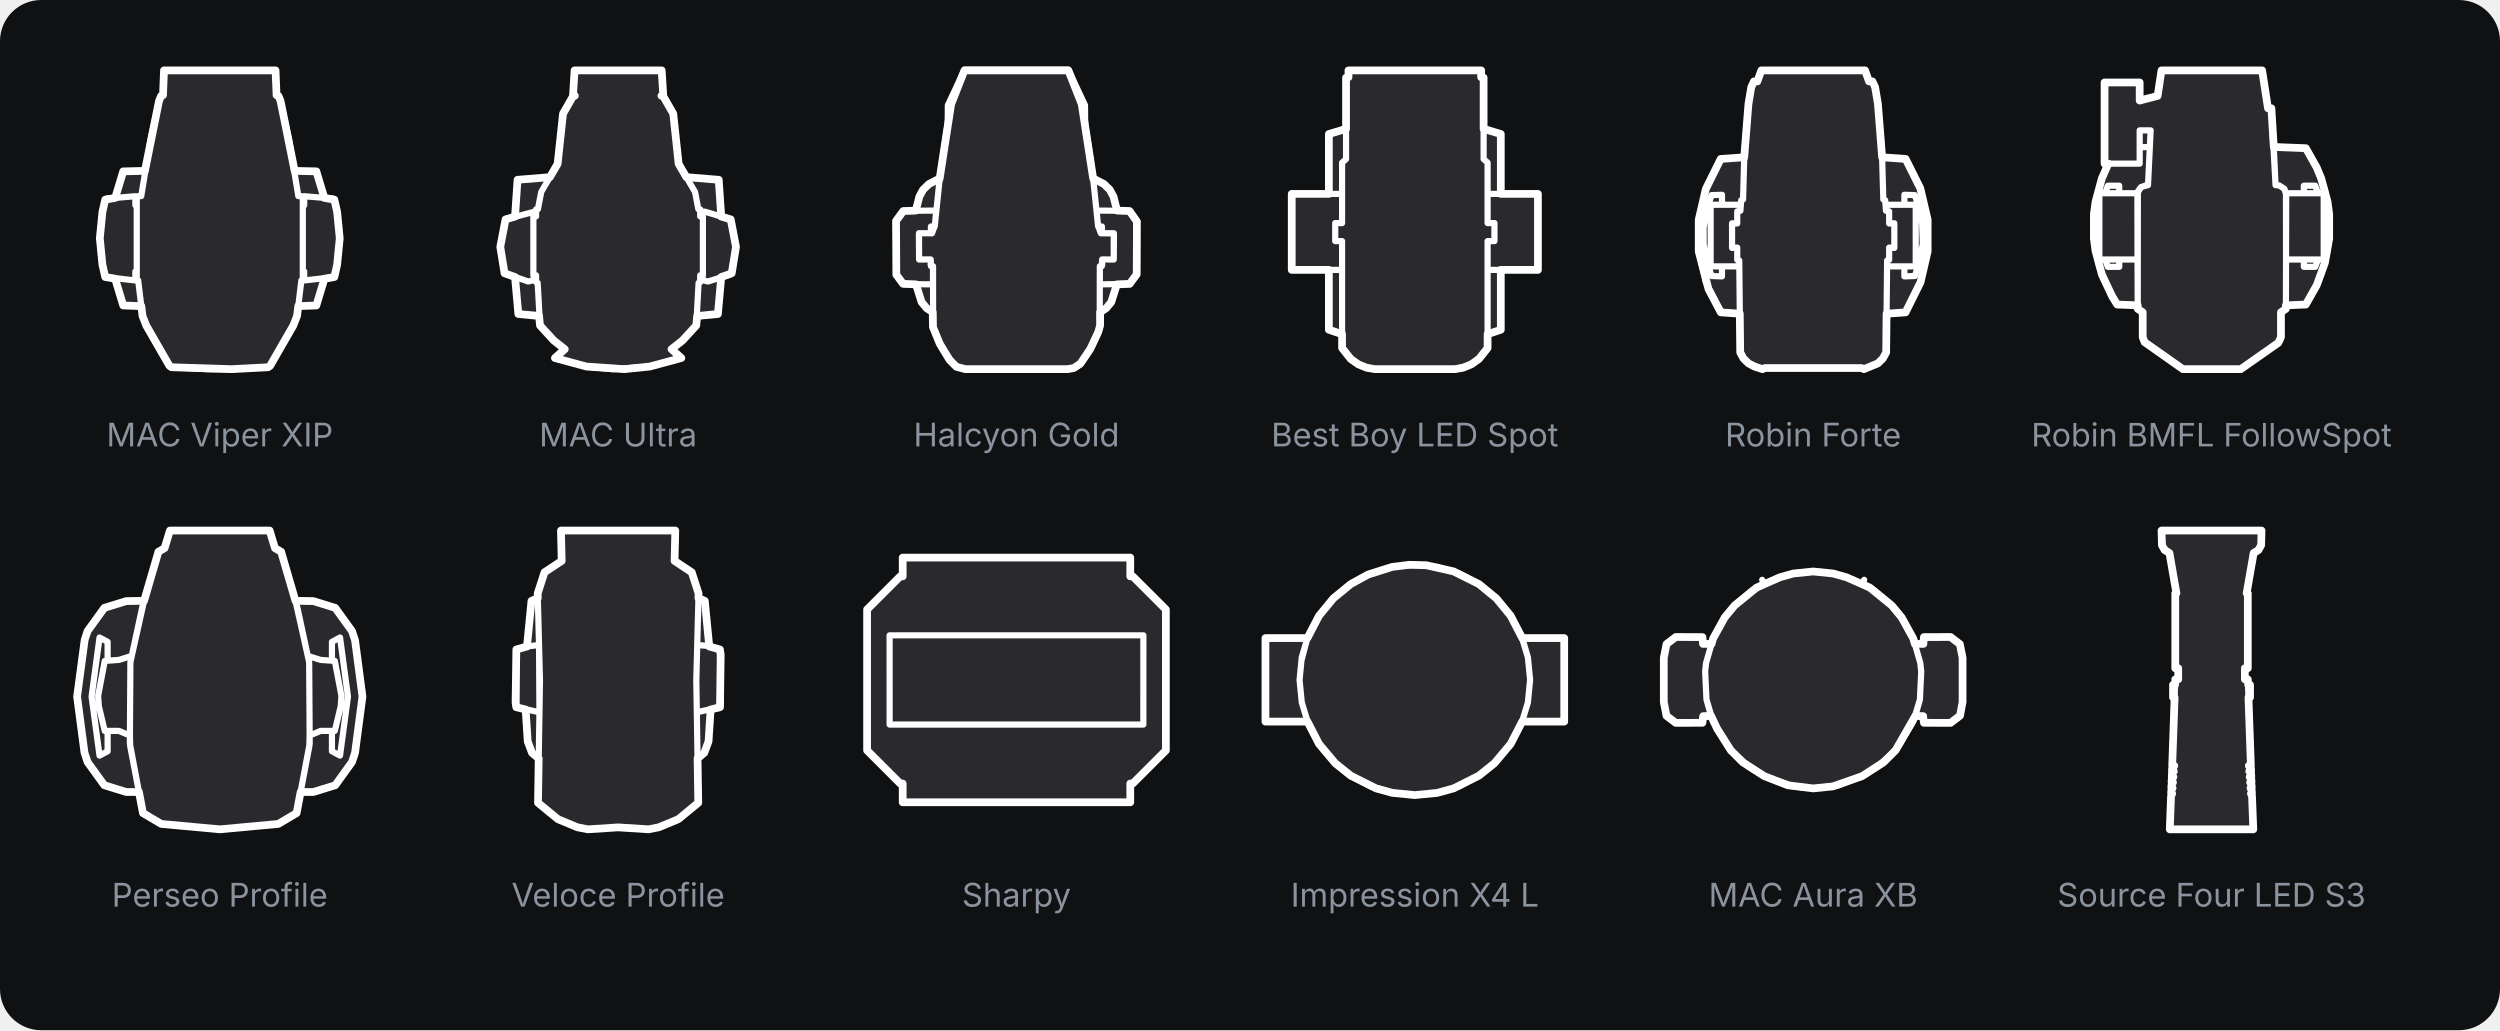
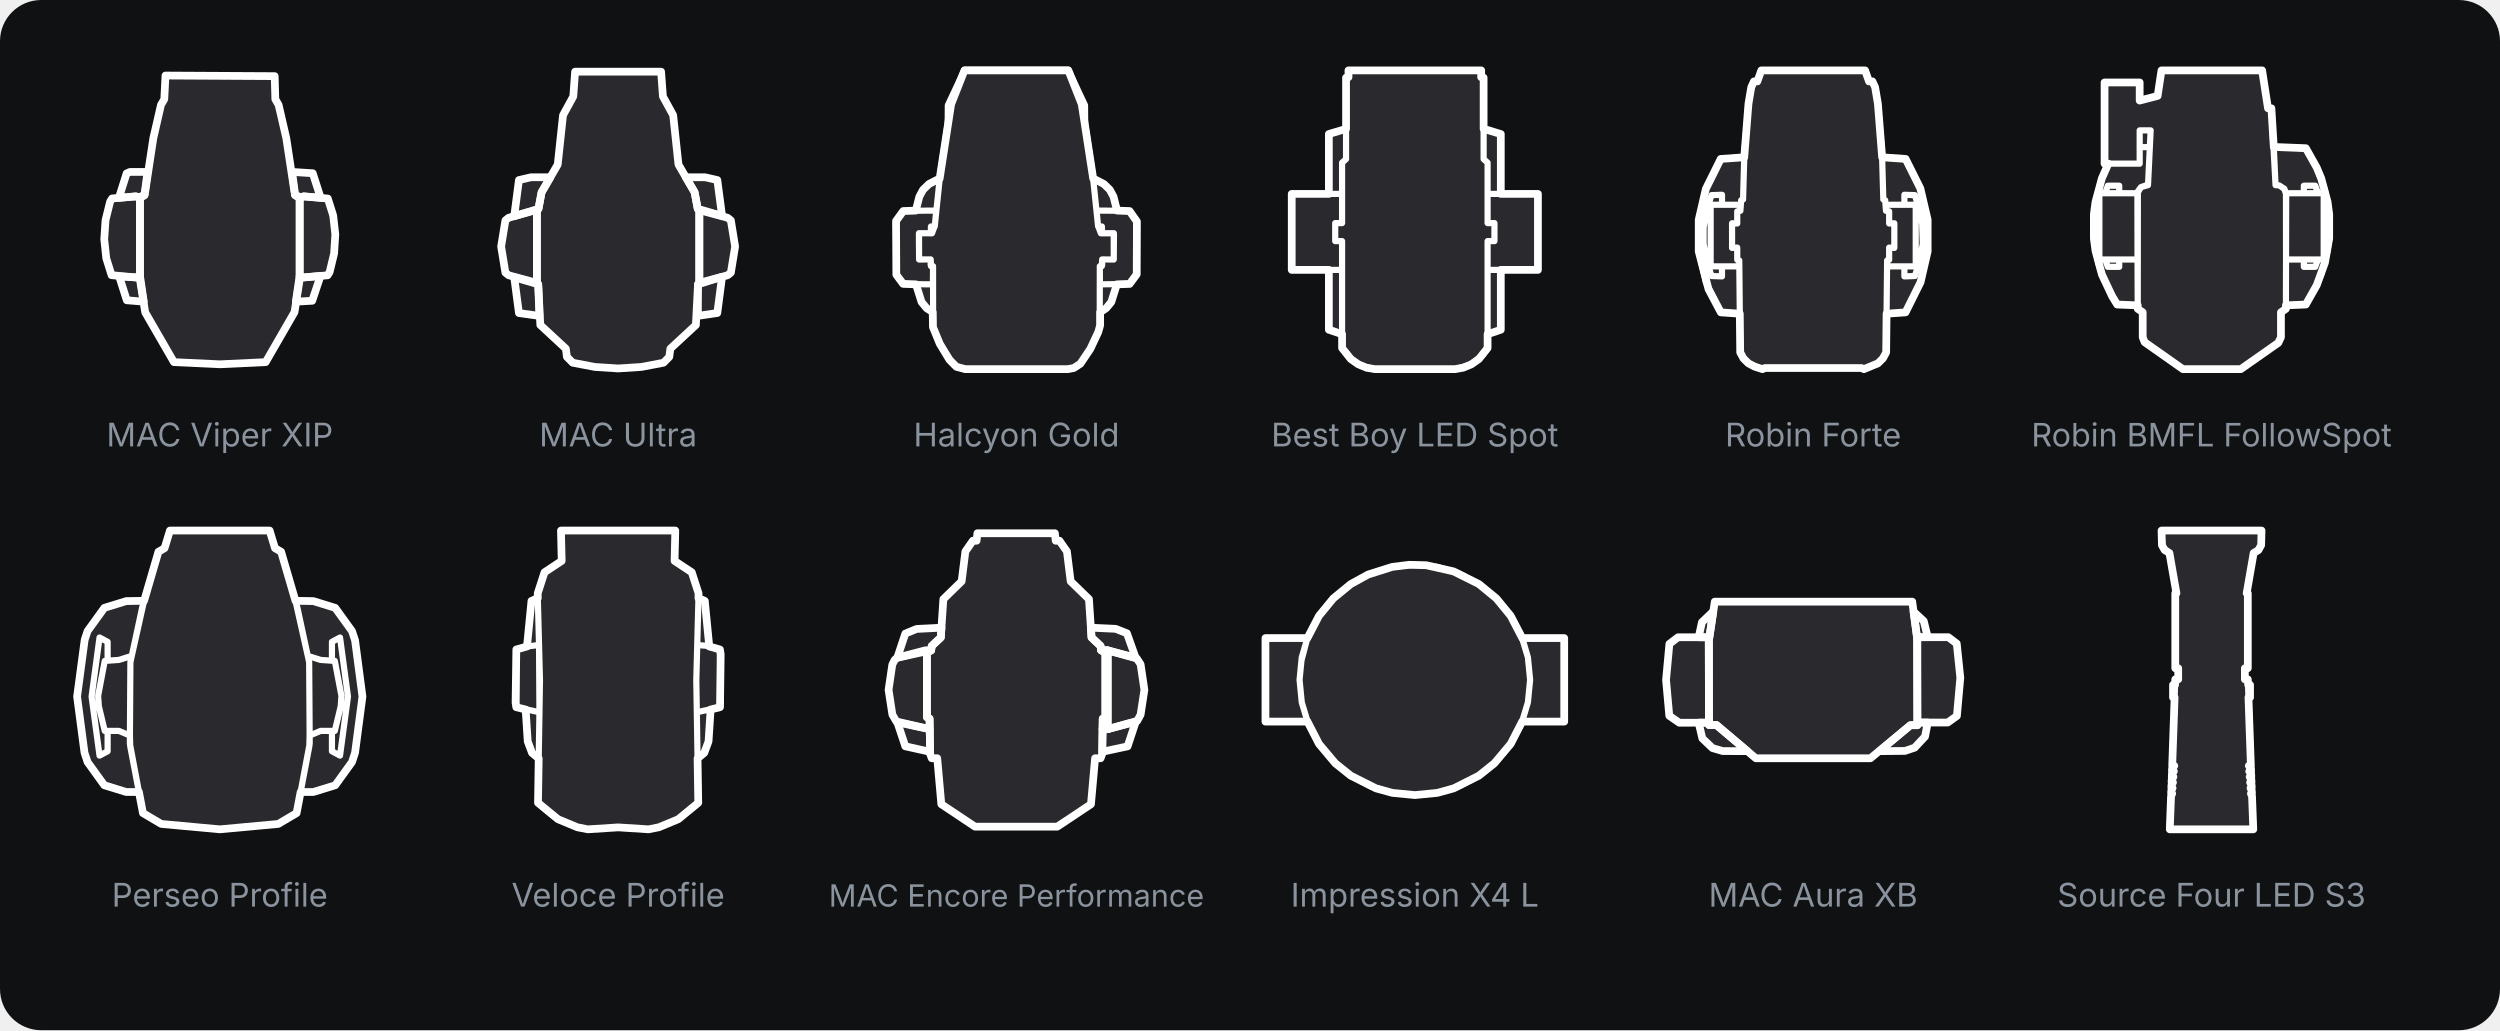
<svg xmlns="http://www.w3.org/2000/svg" width="728" height="300" viewBox="0 0 728 300">
  <rect width="728" height="300" rx="12" fill="#0f1113" />
  <g transform="translate(16 16) scale(1.5)">
    <g id="etc_symbol_base0">
-       <g stroke="none">
-         <path d="M13.254 22.602 L17.465 22.506 L20.199 8.952 L20.592 7.981 L20.979 7.808 L21.172 3.000 L42.828 3.000 L43.021 7.808 L43.408 7.981 L43.801 8.952 L46.535 22.506 L50.746 22.602 L52.305 27.755 L54.239 28.092 L54.781 30.456 L55.288 35.602 L54.781 40.747 L54.239 43.112 L52.315 43.447 L50.745 48.637 L47.235 48.764 L47.004 50.670 L46.258 52.565 L41.768 60.357 L41.377 60.626 L34.348 61.000 L22.623 60.626 L22.232 60.357 L17.742 52.565 L16.996 50.670 L16.765 48.764 L13.254 48.636 L11.685 43.447 L9.761 43.112 L9.219 40.747 L8.712 35.602 L9.219 30.456 L9.761 28.092 L11.695 27.755 Z" fill="#2A2A2E" fill-rule="evenodd" />
+       <g transform="translate(3.00 3.00) scale(0.05664)" fill="#2A2A2E" fill-rule="evenodd" stroke="none">
+         <path d="M768.4 827.5 L772.7 792.7 L829.5 789.0 L857.3 704.4 L885.8 699.0 L905.0 619.5 L906.6 537.8 L885.2 442.2 L857.8 436.9 L832.5 354.4 L821.2 348.1 L759.8 348.0 L727.7 175.1 L713.6 118.1 L702.4 98.8 L700.2 19.7 L325.9 17.6 L321.8 98.8 L310.5 118.1 L296.5 175.1 L264.4 348.0 L193.3 352.5 L166.2 436.9 L140.4 439.9 L128.9 473.4 L118.2 529.7 L116.2 586.9 L122.9 643.8 L138.8 700.2 L166.7 704.4 L194.5 789.0 L251.5 792.7 L256.4 829.4 L354.9 999.9 L512.1 1007.3 L669.3 999.9 Z" />
      </g>
    </g>
    <g id="etc_symbol_outline">
-       <g fill="none" stroke="#FFFFFF" stroke-linejoin="round" stroke-linecap="round">
-         <path d="M15.882 43.775 L15.882 27.443 L16.753 27.402 L18.544 16.482 L20.199 8.952 L20.592 7.981 L20.986 7.805 L21.172 3.000 L42.828 3.000 L43.014 7.805 L43.408 7.981 L43.801 8.952 L45.456 16.482 L47.247 27.402 L48.118 27.443 L48.118 43.775 L47.843 43.759 L47.004 50.670 L46.258 52.565 L41.768 60.357 L41.377 60.626 L34.348 61.000 L29.652 61.000 L22.623 60.626 L22.232 60.357 L17.742 52.565 L16.996 50.670 L16.157 43.759 ZM48.118 42.055 L48.118 29.148 L48.388 29.176 L48.388 27.425 L53.986 27.897 L54.239 28.092 L54.781 30.456 L55.288 35.602 L54.781 40.747 L54.239 43.112 L48.388 43.779 L48.388 42.027 ZM15.612 43.779 L9.761 43.112 L9.219 40.747 L8.712 35.602 L9.219 30.456 L9.761 28.092 L10.014 27.897 L15.612 27.425 L15.612 29.176 L15.882 29.148 L15.882 42.055 L15.612 42.027 Z" stroke-width="1.2" />
-         <path d="M13.254 22.602 L17.465 22.506 L20.199 8.952 L20.592 7.981 L20.979 7.808 L21.172 3.000 L42.828 3.000 L43.021 7.808 L43.408 7.981 L43.801 8.952 L46.535 22.506 L50.746 22.602 L52.305 27.755 L54.239 28.092 L54.781 30.456 L55.288 35.602 L54.781 40.747 L54.239 43.112 L52.315 43.447 L50.745 48.637 L47.235 48.764 L47.004 50.670 L46.258 52.565 L41.768 60.357 L41.377 60.626 L34.348 61.000 L22.623 60.626 L22.232 60.357 L17.742 52.565 L16.996 50.670 L16.765 48.764 L13.254 48.636 L11.685 43.447 L9.761 43.112 L9.219 40.747 L8.712 35.602 L9.219 30.456 L9.761 28.092 L11.695 27.755 Z" stroke-width="1.5" />
+       <g transform="translate(3.00 3.00) scale(0.05664)" fill="none" stroke="#FFFFFF" stroke-width="26.48" stroke-linejoin="round">
+         <path d="M768.2 828.5 L785.8 717.3 L785.8 433.7 L769.4 425.8 L740.0 232.5 L713.6 118.1 L702.4 98.8 L700.2 19.7 L325.9 17.6 L321.8 98.8 L310.5 118.1 L284.2 232.5 L254.8 425.8 L238.4 433.7 L238.4 717.3 L256.4 829.4 L354.9 999.9 L512.1 1007.3 L669.3 999.9 Z" />
+         <path d="M238.4 437.4 L224.4 431.8 L143.0 438.9 L136.1 449.9 L120.4 513.4 L116.0 578.7 L122.9 643.8 L141.1 701.9 L224.4 709.6 L238.4 704.0 Z" />
+         <path d="M785.8 704.0 L799.6 709.6 L881.6 702.3 L888.5 691.2 L903.9 627.6 L908.0 562.4 L900.7 497.3 L882.3 439.2 L799.6 431.8 L785.8 437.4 Z" />
+         <path d="M264.4 348.0 L203.7 348.1 L192.7 353.1 L166.2 436.9 L224.4 431.8 L238.4 437.4 L253.7 428.5 Z" />
+         <path d="M857.7 436.5 L830.7 352.5 L759.8 348.0 L770.5 428.5 L785.8 437.4 L799.6 431.8 Z" />
+         <path d="M167.2 706.2 L193.3 787.9 L251.5 792.7 L238.4 704.0 L225.4 709.6 Z" />
+         <path d="M828.8 789.6 L857.3 704.4 L799.6 709.6 L785.8 704.0 L772.7 792.7 Z" />
      </g>
    </g>
  </g>
  <text x="64.0" y="130" fill="#8b949e" font-family="-apple-system,system-ui,sans-serif" font-size="9.5" text-anchor="middle">MAC Viper XIP</text>
  <g transform="translate(132 16) scale(1.5)">
    <g id="etc_symbol_base0">
-       <g stroke="none">
-         <path d="M12.469 24.237 L18.749 23.727 L20.254 21.150 L21.300 11.400 L23.246 8.016 L23.596 7.928 L23.243 7.840 L23.542 3.000 L40.458 3.000 L40.757 7.840 L40.404 7.928 L40.754 8.016 L42.700 11.400 L43.746 21.150 L45.251 23.727 L51.531 24.237 L52.016 31.374 L53.858 31.924 L54.880 37.260 L54.050 42.389 L52.018 43.112 L51.372 50.292 L47.347 50.674 L47.166 52.520 L44.499 55.429 L42.359 57.120 L44.271 58.837 L38.148 60.494 L33.125 61.000 L25.852 60.494 L19.729 58.837 L21.641 57.120 L19.501 55.429 L16.834 52.520 L16.653 50.674 L12.628 50.292 L11.982 43.112 L9.950 42.389 L9.120 37.260 L10.142 31.924 L11.984 31.374 Z" fill="#2A2A2E" fill-rule="evenodd" />
+       <g transform="translate(3.00 3.00) scale(0.05664)" fill="#2A2A2E" fill-rule="evenodd" stroke="none">
+         <path d="M242.3 843.4 L245.3 872.7 L332.8 953.8 L335.4 979.7 L352.3 999.6 L430.4 1016.2 L521.8 1021.5 L600.1 1015.3 L670.1 1000.6 L688.2 980.3 L691.0 953.8 L778.5 872.7 L781.7 841.4 L851.9 831.6 L868.2 707.6 L898.4 693.1 L913.0 603.7 L898.4 514.2 L868.2 499.7 L852.0 375.9 L809.6 366.2 L744.2 366.4 L718.8 322.7 L700.7 153.6 L665.5 89.3 L659.3 4.4 L364.5 4.4 L358.3 89.3 L323.1 153.6 L305.0 322.7 L279.6 366.4 L214.4 366.2 L172.0 375.9 L155.8 499.7 L125.6 514.2 L111.0 603.7 L125.6 693.1 L155.7 707.6 L172.0 831.7 Z" />
      </g>
    </g>
    <g id="etc_symbol_outline">
-       <g fill="none" stroke="#FFFFFF" stroke-linejoin="round" stroke-linecap="round">
-         <path d="M15.544 42.846 L15.544 31.266 L16.072 31.339 L16.072 29.967 L16.426 29.935 L17.070 26.604 L20.254 21.150 L21.300 11.400 L23.230 8.043 L23.542 3.000 L40.458 3.000 L40.770 8.043 L42.700 11.400 L43.746 21.150 L46.930 26.604 L47.574 29.935 L47.928 29.967 L47.928 31.339 L48.456 31.266 L48.456 42.846 L47.928 42.782 L47.928 44.110 L47.619 44.249 L47.166 52.520 L44.499 55.429 L42.359 57.120 L44.271 58.837 L38.148 60.494 L30.875 61.000 L25.852 60.494 L19.729 58.837 L21.641 57.120 L19.501 55.429 L16.834 52.520 L16.381 44.249 L16.072 44.110 L16.072 42.782 ZM48.259 42.828 L47.928 42.850 L48.456 42.756 L48.456 31.266 L48.256 31.294 L48.193 30.417 L48.816 30.419 L53.858 31.924 L54.880 37.260 L54.050 42.389 L53.790 42.618 L49.439 43.982 L48.259 43.672 ZM14.561 43.982 L9.950 42.389 L9.120 37.260 L10.142 31.924 L15.807 30.417 L15.744 31.294 L15.544 31.266 L15.544 42.756 L16.072 42.850 L15.741 42.828 L15.741 43.672 Z" stroke-width="1.2" />
-         <path d="M12.469 24.237 L18.749 23.727 L20.254 21.150 L21.300 11.400 L23.246 8.016 L23.596 7.928 L23.243 7.840 L23.542 3.000 L40.458 3.000 L40.757 7.840 L40.404 7.928 L40.754 8.016 L42.700 11.400 L43.746 21.150 L45.251 23.727 L51.531 24.237 L52.016 31.374 L53.858 31.924 L54.880 37.260 L54.050 42.389 L52.018 43.112 L51.372 50.292 L47.347 50.674 L47.166 52.520 L44.499 55.429 L42.359 57.120 L44.271 58.837 L38.148 60.494 L33.125 61.000 L25.852 60.494 L19.729 58.837 L21.641 57.120 L19.501 55.429 L16.834 52.520 L16.653 50.674 L12.628 50.292 L11.982 43.112 L9.950 42.389 L9.120 37.260 L10.142 31.924 L11.984 31.374 Z" stroke-width="1.5" />
+       <g transform="translate(3.00 3.00) scale(0.05664)" fill="none" stroke="#FFFFFF" stroke-width="26.48" stroke-linejoin="round">
+         <path d="M667.5 1002.0 L592.0 1016.4 L512.0 1021.6 L432.0 1016.4 L356.5 1002.0 L336.4 981.9 L332.8 953.8 L245.3 872.7 L238.1 733.2 L233.5 729.0 L233.5 477.2 L239.0 474.5 L249.6 417.8 L305.0 322.7 L323.1 153.6 L358.3 89.3 L364.5 4.4 L659.3 4.4 L665.5 89.3 L700.7 153.6 L718.8 322.7 L774.2 417.8 L784.8 474.5 L790.3 477.2 L790.3 729.0 L785.7 733.2 L778.5 872.7 L691.0 953.8 L687.4 981.9 Z" />
+         <path d="M790.3 728.3 L887.3 702.2 L898.4 693.1 L913.0 603.7 L898.4 514.2 L887.3 505.1 L790.3 479.0 Z" />
+         <path d="M233.5 728.3 L233.5 479.0 L229.0 479.0 L136.7 505.1 L125.6 514.2 L111.0 603.7 L125.6 693.1 L136.7 702.2 Z" />
+         <path d="M868.2 498.6 L852.0 375.9 L809.6 366.2 L744.2 366.4 L774.2 417.8 L784.8 474.5 Z" />
+         <path d="M279.6 366.4 L213.3 366.3 L172.0 375.9 L155.8 499.7 L239.0 474.5 L249.6 417.8 Z" />
+         <path d="M785.3 841.4 L851.9 831.6 L868.2 707.6 L785.7 733.2 Z" />
+         <path d="M155.8 709.0 L172.0 831.7 L242.1 841.5 L238.1 733.2 Z" />
      </g>
    </g>
  </g>
  <text x="180.0" y="130" fill="#8b949e" font-family="-apple-system,system-ui,sans-serif" font-size="9.5" text-anchor="middle">MAC Ultra</text>
  <g transform="translate(248 16) scale(1.5)">
    <g id="etc_symbol_base0">
      <g stroke="none">
        <path d="M8.674 42.660 L8.621 32.220 L10.013 30.309 L12.454 30.213 L13.136 27.520 L13.862 26.169 L15.008 25.054 L17.090 23.976 L19.312 9.567 L21.903 3.000 L42.075 3.000 L44.665 9.567 L46.887 23.976 L48.970 25.054 L50.115 26.169 L50.841 27.520 L51.523 30.213 L53.964 30.309 L55.379 32.341 L55.342 42.587 L53.964 44.450 L51.486 44.537 L50.406 47.971 L49.429 49.152 L48.238 49.951 L48.245 52.473 L47.863 53.829 L46.338 57.065 L44.405 59.940 L43.116 60.786 L41.876 61.000 L22.101 61.000 L20.341 60.542 L18.999 59.188 L17.095 56.049 L15.782 52.824 L15.739 49.951 L14.549 49.152 L13.571 47.971 L12.491 44.537 L9.987 44.435 Z" fill="#2A2A2E" fill-rule="evenodd" />
      </g>
    </g>
    <g id="etc_symbol_outline">
      <g fill="none" stroke="#FFFFFF" stroke-linejoin="round" stroke-linecap="round">
        <path d="M13.077 34.605 L15.363 34.621 L15.394 33.305 L16.127 33.310 L17.189 23.128 L18.649 13.318 L18.673 9.759 L21.910 2.861 L42.067 2.861 L45.304 9.759 L45.329 13.318 L46.788 23.128 L47.850 33.310 L48.583 33.305 L48.614 34.614 L50.900 34.605 L50.920 34.870 L50.886 39.713 L48.628 39.698 L48.570 41.011 L48.176 41.009 L48.161 52.973 L46.567 56.651 L44.405 59.940 L43.636 60.542 L42.280 61.003 L21.697 61.003 L19.921 60.269 L17.640 57.065 L15.816 52.973 L15.802 41.009 L15.408 41.011 L15.349 39.698 L13.091 39.713 ZM47.823 33.121 L47.552 30.213 L53.840 30.262 L55.324 32.143 L55.375 42.468 L53.964 44.450 L48.200 44.537 L48.176 41.106 L48.636 40.779 L48.628 39.698 L50.886 39.713 L50.877 34.622 L48.377 34.621 ZM8.598 32.341 L10.138 30.262 L16.424 30.213 L16.155 33.121 L15.599 34.623 L13.077 34.605 L13.057 34.870 L13.091 39.703 L15.349 39.698 L15.342 40.779 L15.801 41.106 L15.777 44.537 L10.095 44.484 L8.663 42.643 Z" stroke-width="1.2" />
        <path d="M8.674 42.660 L8.621 32.220 L10.013 30.309 L12.454 30.213 L13.136 27.520 L13.862 26.169 L15.008 25.054 L17.090 23.976 L19.312 9.567 L21.903 3.000 L42.075 3.000 L44.665 9.567 L46.887 23.976 L48.970 25.054 L50.115 26.169 L50.841 27.520 L51.523 30.213 L53.964 30.309 L55.379 32.341 L55.342 42.587 L53.964 44.450 L51.486 44.537 L50.406 47.971 L49.429 49.152 L48.238 49.951 L48.245 52.473 L47.863 53.829 L46.338 57.065 L44.405 59.940 L43.116 60.786 L41.876 61.000 L22.101 61.000 L20.341 60.542 L18.999 59.188 L17.095 56.049 L15.782 52.824 L15.739 49.951 L14.549 49.152 L13.571 47.971 L12.491 44.537 L9.987 44.435 Z" stroke-width="1.5" />
      </g>
    </g>
  </g>
  <text x="296.0" y="130" fill="#8b949e" font-family="-apple-system,system-ui,sans-serif" font-size="9.5" text-anchor="middle">Halcyon Gold</text>
  <g transform="translate(364 16) scale(1.5)">
    <g id="etc_symbol_base0">
      <g stroke="none">
        <path d="M45.354 14.345 L48.689 15.355 L48.689 26.976 L55.897 26.976 L55.897 41.728 L48.689 41.728 L48.689 53.348 L46.125 54.208 L46.125 56.899 L44.437 59.029 L42.966 60.066 L41.362 60.724 L39.761 61.000 L24.239 61.000 L22.638 60.724 L21.034 60.066 L19.563 59.029 L17.875 56.899 L17.875 54.208 L15.311 53.348 L15.311 41.728 L8.103 41.728 L8.103 26.976 L15.311 26.976 L15.311 15.355 L18.646 14.345 L18.646 4.415 L19.125 4.317 L19.115 3.000 L44.885 3.000 L44.875 4.317 L45.354 4.415 Z" fill="#2A2A2E" fill-rule="evenodd" />
      </g>
    </g>
    <g id="etc_symbol_outline">
      <g fill="none" stroke="#FFFFFF" stroke-linejoin="round" stroke-linecap="round">
        <path d="M17.875 36.140 L16.544 36.140 L16.544 32.643 L17.875 32.643 L17.875 20.914 L18.646 20.220 L18.646 4.415 L19.115 4.319 L19.115 3.000 L44.885 3.000 L44.885 4.319 L45.354 4.415 L45.354 20.220 L46.125 20.914 L46.125 32.643 L47.456 32.643 L47.456 36.140 L46.125 36.140 L46.125 56.899 L45.191 58.256 L42.746 60.182 L39.761 61.000 L24.239 61.000 L21.691 60.386 L19.937 59.344 L17.875 56.899 ZM17.875 36.140 L17.875 41.728 L8.103 41.728 L8.103 26.976 L17.875 26.976 L17.875 32.643 L16.544 32.643 L16.544 36.140 ZM47.456 32.643 L46.125 32.643 L46.125 26.976 L55.897 26.976 L55.897 41.728 L46.125 41.728 L46.125 36.140 L47.456 36.140 Z" stroke-width="1.2" />
        <path d="M45.354 14.345 L48.689 15.355 L48.689 26.976 L55.897 26.976 L55.897 41.728 L48.689 41.728 L48.689 53.348 L46.125 54.208 L46.125 56.899 L44.437 59.029 L42.966 60.066 L41.362 60.724 L39.761 61.000 L24.239 61.000 L22.638 60.724 L21.034 60.066 L19.563 59.029 L17.875 56.899 L17.875 54.208 L15.311 53.348 L15.311 41.728 L8.103 41.728 L8.103 26.976 L15.311 26.976 L15.311 15.355 L18.646 14.345 L18.646 4.415 L19.125 4.317 L19.115 3.000 L44.885 3.000 L44.875 4.317 L45.354 4.415 Z" stroke-width="1.5" />
      </g>
    </g>
  </g>
  <text x="412.0" y="130" fill="#8b949e" font-family="-apple-system,system-ui,sans-serif" font-size="9.5" text-anchor="middle">Best Boy LED Spot</text>
  <g transform="translate(480 16) scale(1.5)">
    <g id="etc_symbol_base0">
      <g stroke="none">
        <path d="M11.684 45.481 L9.777 38.142 L9.777 31.993 L11.163 26.002 L14.050 20.188 L18.615 19.868 L19.437 9.468 L19.980 6.257 L20.498 5.138 L21.163 5.138 L21.929 3.000 L42.071 3.000 L42.837 5.138 L43.502 5.138 L44.020 6.257 L44.563 9.468 L45.385 19.868 L49.950 20.188 L52.802 25.903 L54.223 31.993 L54.223 38.142 L52.837 44.133 L49.931 49.976 L46.246 50.234 L46.168 57.752 L45.525 58.927 L44.573 59.869 L41.846 61.000 L41.381 60.781 L22.619 60.781 L22.154 61.000 L20.609 60.499 L19.427 59.869 L18.475 58.927 L17.832 57.752 L17.754 50.234 L14.069 49.976 Z" fill="#2A2A2E" fill-rule="evenodd" />
      </g>
    </g>
    <g id="etc_symbol_outline">
      <g fill="none" stroke="#FFFFFF" stroke-linejoin="round" stroke-linecap="round">
        <path d="M16.250 37.461 L16.250 32.680 L17.255 32.718 L17.255 30.363 L17.866 30.257 L18.022 28.201 L18.387 28.055 L18.652 18.747 L19.437 9.468 L19.980 6.257 L20.498 5.138 L21.163 5.138 L21.929 3.000 L42.071 3.000 L42.837 5.138 L43.502 5.138 L44.020 6.257 L44.563 9.468 L45.348 18.747 L45.613 28.055 L45.978 28.201 L46.134 30.257 L46.745 30.363 L46.745 32.718 L47.750 32.680 L47.750 37.461 L46.745 37.397 L46.745 39.772 L46.353 39.890 L46.168 57.752 L45.525 58.927 L44.573 59.869 L41.846 61.000 L41.381 60.781 L22.619 60.781 L22.154 61.000 L19.427 59.869 L18.475 58.927 L17.832 57.752 L17.647 39.890 L17.255 39.772 L17.255 37.397 ZM16.250 37.428 L17.255 37.399 L17.255 39.772 L17.647 39.890 L17.659 41.047 L12.092 41.047 L12.092 29.088 L17.955 29.088 L17.866 30.257 L17.255 30.363 L17.255 32.639 L16.248 32.828 ZM46.045 29.088 L51.908 29.088 L51.908 41.047 L46.341 41.047 L46.353 39.890 L46.745 39.772 L46.745 37.399 L47.750 37.461 L47.752 32.828 L46.745 32.639 L46.745 30.363 L46.134 30.257 ZM14.069 49.976 L11.163 44.133 L9.777 38.142 L9.777 31.993 L11.163 26.002 L14.050 20.188 L18.615 19.868 L18.387 28.055 L18.022 28.201 L17.955 29.088 L14.296 29.088 L14.296 27.145 L12.264 27.216 L11.185 30.565 L10.727 33.552 L10.727 36.582 L11.185 39.570 L12.264 42.919 L14.296 42.990 L14.296 41.047 L17.659 41.047 L17.754 50.234 ZM45.385 19.868 L49.950 20.188 L52.802 25.903 L54.219 31.958 L54.223 38.142 L52.837 44.133 L49.931 49.976 L46.246 50.234 L46.341 41.047 L49.704 41.047 L49.704 42.990 L51.736 42.919 L52.815 39.570 L53.273 36.582 L53.161 32.804 L52.815 30.565 L51.736 27.216 L49.704 27.145 L49.704 29.088 L46.045 29.088 L45.978 28.201 L45.613 28.055 Z" stroke-width="1.2" />
        <path d="M11.684 45.481 L9.777 38.142 L9.777 31.993 L11.163 26.002 L14.050 20.188 L18.615 19.868 L19.437 9.468 L19.980 6.257 L20.498 5.138 L21.163 5.138 L21.929 3.000 L42.071 3.000 L42.837 5.138 L43.502 5.138 L44.020 6.257 L44.563 9.468 L45.385 19.868 L49.950 20.188 L52.802 25.903 L54.223 31.993 L54.223 38.142 L52.837 44.133 L49.931 49.976 L46.246 50.234 L46.168 57.752 L45.525 58.927 L44.573 59.869 L41.846 61.000 L41.381 60.781 L22.619 60.781 L22.154 61.000 L20.609 60.499 L19.427 59.869 L18.475 58.927 L17.832 57.752 L17.754 50.234 L14.069 49.976 Z" stroke-width="1.5" />
      </g>
    </g>
  </g>
  <text x="528.0" y="130" fill="#8b949e" font-family="-apple-system,system-ui,sans-serif" font-size="9.5" text-anchor="middle">Robin Forte</text>
  <g transform="translate(596 16) scale(1.5)">
    <g id="etc_symbol_base0">
      <g stroke="none">
        <path d="M9.469 28.551 L10.711 23.947 L11.971 21.104 L11.232 21.104 L11.232 5.341 L18.049 5.341 L18.049 8.855 L21.535 7.949 L22.281 3.001 L41.821 3.000 L42.959 10.351 L43.618 10.355 L44.082 17.860 L50.313 18.106 L52.425 21.864 L53.289 23.947 L54.525 28.520 L54.843 30.917 L54.843 35.645 L54.011 40.340 L52.425 44.698 L50.303 48.454 L46.441 48.606 L46.440 49.285 L45.476 49.957 L45.476 54.802 L44.960 55.889 L37.667 61.000 L26.446 61.000 L19.006 55.758 L18.637 54.802 L18.637 49.957 L17.673 49.285 L17.671 48.610 L13.685 48.454 L12.717 46.889 L10.711 42.615 L9.469 38.011 L9.157 35.645 L9.157 30.917 Z" fill="#2A2A2E" fill-rule="evenodd" />
      </g>
    </g>
    <g id="etc_symbol_outline">
      <g fill="none" stroke="#FFFFFF" stroke-linejoin="round" stroke-linecap="round">
        <path d="M17.697 26.483 L18.296 25.664 L19.671 25.178 L20.179 14.643 L18.049 14.643 L18.049 21.104 L11.232 21.104 L11.232 5.341 L18.049 5.341 L18.049 8.855 L21.535 7.949 L22.281 3.001 L41.821 3.000 L42.959 10.351 L43.618 10.355 L44.422 25.273 L45.130 25.325 L46.138 25.985 L46.491 27.105 L46.440 49.285 L45.476 49.957 L45.476 54.802 L45.107 55.758 L37.667 61.000 L26.446 61.000 L19.006 55.758 L18.637 54.802 L18.637 49.957 L17.673 49.285 ZM10.224 26.847 L17.610 26.847 L17.634 39.712 L10.224 39.712 ZM46.449 26.847 L53.776 26.847 L53.776 39.712 L46.462 39.712 ZM45.130 25.325 L44.422 25.273 L44.082 17.860 L50.313 18.106 L52.425 21.864 L54.011 26.222 L54.843 30.917 L54.843 35.645 L54.525 38.042 L53.289 42.615 L52.425 44.698 L50.303 48.454 L46.441 48.606 L46.462 39.712 L49.921 39.712 L49.921 41.134 L52.133 41.134 L52.656 39.712 L53.776 39.712 L53.776 26.847 L52.669 26.847 L52.133 25.386 L49.921 25.386 L49.921 26.847 L46.449 26.847 L46.143 26.001 ZM9.475 28.520 L10.711 23.947 L11.971 21.104 L18.049 21.104 L18.049 17.934 L20.024 17.856 L19.666 25.269 L18.296 25.664 L17.610 26.847 L14.079 26.847 L14.079 25.386 L11.867 25.386 L11.331 26.847 L10.224 26.847 L10.224 39.712 L11.344 39.712 L11.867 41.134 L14.079 41.134 L14.079 39.712 L17.634 39.712 L17.671 48.610 L13.685 48.454 L11.073 43.562 L9.989 40.340 L9.157 35.645 L9.157 30.917 Z" stroke-width="1.2" />
        <path d="M9.469 28.551 L10.711 23.947 L11.971 21.104 L11.232 21.104 L11.232 5.341 L18.049 5.341 L18.049 8.855 L21.535 7.949 L22.281 3.001 L41.821 3.000 L42.959 10.351 L43.618 10.355 L44.082 17.860 L50.313 18.106 L52.425 21.864 L53.289 23.947 L54.525 28.520 L54.843 30.917 L54.843 35.645 L54.011 40.340 L52.425 44.698 L50.303 48.454 L46.441 48.606 L46.440 49.285 L45.476 49.957 L45.476 54.802 L44.960 55.889 L37.667 61.000 L26.446 61.000 L19.006 55.758 L18.637 54.802 L18.637 49.957 L17.673 49.285 L17.671 48.610 L13.685 48.454 L12.717 46.889 L10.711 42.615 L9.469 38.011 L9.157 35.645 L9.157 30.917 Z" stroke-width="1.5" />
      </g>
    </g>
  </g>
  <text x="644.0" y="130" fill="#8b949e" font-family="-apple-system,system-ui,sans-serif" font-size="9.4" text-anchor="middle">Robin BMFL FollowSpot</text>
  <g transform="translate(16 150) scale(1.5)">
    <g id="etc_symbol_base0">
      <g stroke="none">
        <path d="M5.775 24.203 L6.331 22.513 L9.590 18.004 L13.840 16.694 L17.308 16.638 L20.088 7.121 L21.284 6.412 L22.323 3.000 L41.677 3.000 L42.716 6.412 L43.912 7.121 L46.692 16.638 L50.160 16.694 L54.410 18.004 L57.669 22.513 L58.263 24.318 L59.698 35.224 L58.263 46.130 L57.669 47.935 L54.417 52.442 L50.160 53.754 L47.695 53.754 L46.915 57.849 L43.363 59.953 L32.000 61.000 L20.637 59.953 L17.085 57.849 L16.305 53.754 L13.840 53.754 L9.583 52.442 L6.331 47.935 L5.737 46.130 L4.302 35.224 Z" fill="#2A2A2E" fill-rule="evenodd" />
      </g>
    </g>
    <g id="etc_symbol_outline">
      <g fill="none" stroke="#FFFFFF" stroke-linejoin="round" stroke-linecap="round">
        <path d="M14.647 28.574 L16.971 17.793 L20.088 7.121 L21.284 6.412 L22.323 3.000 L41.677 3.000 L42.716 6.412 L43.912 7.121 L47.029 17.793 L49.353 28.574 L49.455 44.362 L46.915 57.849 L43.363 59.953 L32.000 61.000 L20.637 59.953 L17.085 57.849 L14.545 44.362 ZM49.445 42.788 L49.353 28.574 L49.085 27.332 L51.578 28.112 L54.332 28.302 L55.619 35.097 L55.478 37.122 L54.332 41.892 L51.579 41.892 ZM8.381 35.097 L9.668 28.302 L12.422 28.112 L14.915 27.332 L14.647 28.574 L14.555 42.788 L12.421 41.892 L9.668 41.892 L8.522 37.122 ZM6.331 22.513 L9.590 18.004 L13.840 16.694 L17.308 16.638 L14.915 27.332 L12.422 28.112 L10.225 28.264 L10.225 24.603 L8.657 23.762 L7.115 35.224 L8.657 46.686 L10.225 45.844 L10.225 41.892 L12.421 41.892 L14.555 42.788 L14.615 44.886 L16.305 53.754 L13.840 53.754 L9.583 52.442 L6.331 47.935 L5.737 46.130 L4.302 35.224 L5.737 24.318 ZM46.692 16.638 L50.160 16.694 L54.410 18.004 L57.669 22.513 L58.263 24.318 L59.698 35.224 L58.263 46.130 L57.669 47.935 L54.417 52.442 L50.160 53.754 L47.695 53.754 L49.385 44.886 L49.445 42.788 L51.579 41.892 L53.775 41.892 L53.775 45.844 L55.343 46.686 L56.885 35.224 L55.343 23.762 L53.775 24.603 L53.775 28.264 L51.578 28.112 L49.085 27.332 Z" stroke-width="1.2" />
        <path d="M5.775 24.203 L6.331 22.513 L9.590 18.004 L13.840 16.694 L17.308 16.638 L20.088 7.121 L21.284 6.412 L22.323 3.000 L41.677 3.000 L42.716 6.412 L43.912 7.121 L46.692 16.638 L50.160 16.694 L54.410 18.004 L57.669 22.513 L58.263 24.318 L59.698 35.224 L58.263 46.130 L57.669 47.935 L54.417 52.442 L50.160 53.754 L47.695 53.754 L46.915 57.849 L43.363 59.953 L32.000 61.000 L20.637 59.953 L17.085 57.849 L16.305 53.754 L13.840 53.754 L9.583 52.442 L6.331 47.935 L5.737 46.130 L4.302 35.224 Z" stroke-width="1.5" />
      </g>
    </g>
  </g>
  <text x="64.0" y="264" fill="#8b949e" font-family="-apple-system,system-ui,sans-serif" font-size="9.5" text-anchor="middle">Perseo Profile</text>
  <g transform="translate(132 150) scale(1.5)">
    <g id="etc_symbol_base0">
      <g stroke="none">
        <path d="M16.382 15.202 L17.706 11.101 L21.041 8.892 L20.904 3.000 L43.096 3.000 L42.959 8.892 L46.294 11.101 L47.618 15.202 L47.594 16.108 L48.824 16.657 L49.693 25.502 L51.762 26.088 L51.911 27.056 L51.776 37.290 L49.956 37.745 L49.552 43.933 L48.721 46.155 L47.419 47.246 L47.556 55.851 L43.677 59.036 L39.906 60.604 L37.899 61.000 L32.000 60.621 L26.101 61.000 L24.094 60.604 L20.323 59.036 L16.444 55.851 L16.581 47.246 L15.279 46.155 L14.448 43.933 L14.044 37.745 L12.224 37.290 L12.089 36.411 L12.238 26.088 L14.307 25.502 L15.176 16.657 L16.406 16.108 Z" fill="#2A2A2E" fill-rule="evenodd" />
      </g>
    </g>
    <g id="etc_symbol_outline">
      <g fill="none" stroke="#FFFFFF" stroke-linejoin="round" stroke-linecap="round">
        <path d="M16.444 55.851 L16.825 32.084 L16.382 15.202 L17.706 11.101 L21.041 8.892 L20.904 3.000 L43.096 3.000 L42.959 8.892 L46.294 11.101 L47.618 15.202 L47.175 32.084 L47.556 55.851 L43.677 59.036 L39.906 60.604 L37.899 61.000 L32.000 60.621 L26.101 61.000 L24.094 60.604 L20.323 59.036 L18.499 57.652 ZM14.035 25.525 L16.645 25.221 L16.726 38.270 L12.224 37.290 L12.235 26.089 ZM47.274 38.270 L47.175 32.084 L47.355 25.221 L49.212 25.369 L51.765 26.089 L51.911 36.411 L51.776 37.290 Z" stroke-width="1.2" />
        <path d="M16.382 15.202 L17.706 11.101 L21.041 8.892 L20.904 3.000 L43.096 3.000 L42.959 8.892 L46.294 11.101 L47.618 15.202 L47.594 16.108 L48.824 16.657 L49.693 25.502 L51.762 26.088 L51.911 27.056 L51.776 37.290 L49.956 37.745 L49.552 43.933 L48.721 46.155 L47.419 47.246 L47.556 55.851 L43.677 59.036 L39.906 60.604 L37.899 61.000 L32.000 60.621 L26.101 61.000 L24.094 60.604 L20.323 59.036 L16.444 55.851 L16.581 47.246 L15.279 46.155 L14.448 43.933 L14.044 37.745 L12.224 37.290 L12.089 36.411 L12.238 26.088 L14.307 25.502 L15.176 16.657 L16.406 16.108 Z" stroke-width="1.5" />
      </g>
    </g>
  </g>
  <text x="180.0" y="264" fill="#8b949e" font-family="-apple-system,system-ui,sans-serif" font-size="9.5" text-anchor="middle">Veloce Profile</text>
  <g transform="translate(248 150) scale(1.5)">
    <g id="etc_symbol_base0">
-       <g stroke="none">
-         <path d="M3.000 45.684 L3.000 18.317 L9.427 11.890 L9.909 11.890 L9.909 8.249 L54.091 8.249 L54.091 11.890 L54.573 11.890 L61.000 18.317 L61.000 45.684 L54.574 52.110 L54.091 52.110 L54.091 55.751 L9.909 55.751 L9.909 52.110 L9.426 52.110 Z" fill="#2A2A2E" fill-rule="evenodd" />
+       <g transform="translate(3.00 3.00) scale(0.05664)" fill="#2A2A2E" fill-rule="evenodd" stroke="none">
+         <path d="M800.3 780.4 L805.9 758.3 L892.9 739.5 L920.8 655.1 L937.7 629.7 L950.4 546.0 L938.2 462.4 L920.4 435.9 L892.9 353.1 L852.5 336.9 L767.0 332.9 L760.4 235.0 L697.7 174.0 L684.9 71.5 L659.3 34.8 L646.4 34.8 L643.7 9.2 L378.0 9.2 L375.3 34.8 L362.5 34.8 L336.9 71.5 L324.0 174.0 L261.4 235.0 L254.8 332.9 L171.4 336.9 L131.0 353.1 L103.5 435.8 L87.4 455.7 L73.6 545.9 L85.8 627.0 L103.1 655.1 L131.0 739.5 L215.9 758.3 L221.5 780.4 L240.4 780.4 L254.4 937.9 L369.8 1014.8 L651.9 1014.8 L767.3 937.9 L781.4 780.4 Z" />
      </g>
    </g>
    <g id="etc_symbol_outline">
-       <g fill="none" stroke="#FFFFFF" stroke-linejoin="round" stroke-linecap="round">
-         <path d="M7.368 23.341 L56.632 23.341 L56.628 40.659 L7.372 40.659 ZM3.000 18.317 L9.909 11.407 L9.909 8.249 L54.091 8.249 L54.091 11.407 L61.000 18.317 L61.000 45.684 L54.091 52.594 L54.091 55.751 L9.909 55.751 L9.909 52.594 L3.000 45.684 Z" stroke-width="1.2" />
-         <path d="M3.000 45.684 L3.000 18.317 L9.427 11.890 L9.909 11.890 L9.909 8.249 L54.091 8.249 L54.091 11.890 L54.573 11.890 L61.000 18.317 L61.000 45.684 L54.574 52.110 L54.091 52.110 L54.091 55.751 L9.909 55.751 L9.909 52.110 L9.426 52.110 Z" stroke-width="1.5" />
+       <g transform="translate(3.00 3.00) scale(0.05664)" fill="none" stroke="#FFFFFF" stroke-width="26.48" stroke-linejoin="round">
+         <path d="M767.3 937.9 L781.4 780.4 L800.3 780.4 L805.8 765.7 L807.6 644.8 L816.8 639.7 L816.8 419.5 L802.1 410.3 L800.3 395.7 L769.2 366.4 L760.4 235.0 L697.7 174.0 L684.9 71.5 L659.3 34.8 L646.4 34.8 L643.7 9.2 L378.0 9.2 L375.3 34.8 L362.5 34.8 L336.9 71.5 L324.0 174.0 L261.4 235.0 L252.6 366.4 L221.5 395.7 L219.6 410.3 L205.0 419.5 L205.0 639.7 L214.1 644.8 L216.0 765.7 L221.5 780.4 L240.4 780.4 L254.4 937.9 L369.8 1014.8 L651.9 1014.8 Z" />
+         <path d="M219.4 410.4 L102.9 436.0 L94.7 443.0 L86.3 459.6 L73.6 545.9 L86.6 630.8 L100.2 654.3 L214.7 680.8 L214.1 644.8 L205.0 639.7 L205.0 419.5 Z" />
+         <path d="M824.1 410.4 L824.1 455.5 L824.1 680.8 L925.8 652.3 L937.4 630.9 L950.4 546.0 L937.4 458.4 L924.4 438.5 Z" />
+         <path d="M824.0 680.8 L824.0 410.4 L802.3 410.4 L816.8 419.5 L816.8 639.7 L807.6 644.8 L807.1 680.8 Z" />
+         <path d="M890.5 352.0 L851.9 336.8 L767.0 332.9 L769.2 366.4 L800.3 395.7 L802.1 410.3 L824.0 410.4 L824.0 680.8 L807.1 680.8 L805.9 758.3 L892.9 739.5 L920.8 655.1 L824.1 680.8 L824.1 410.4 L920.4 435.9 Z" />
+         <path d="M254.8 332.9 L169.7 337.2 L131.0 353.1 L103.5 435.8 L199.9 410.4 L219.6 410.3 L221.5 395.7 L252.6 366.4 Z" />
+         <path d="M103.6 657.1 L131.0 739.5 L215.9 758.3 L214.7 680.8 Z" />
      </g>
    </g>
  </g>
-   <text x="296.0" y="264" fill="#8b949e" font-family="-apple-system,system-ui,sans-serif" font-size="9.5" text-anchor="middle">Sharpy</text>
+   <text x="296.0" y="264" fill="#8b949e" font-family="-apple-system,system-ui,sans-serif" font-size="8.9" text-anchor="middle">MAC Encore Performance</text>
  <g transform="translate(364 150) scale(1.5)">
    <g id="etc_symbol_base0">
      <g stroke="none">
        <path d="M11.144 23.873 L13.389 19.561 L16.170 16.172 L19.559 13.390 L22.922 11.540 L27.622 10.051 L30.888 9.648 L34.207 9.729 L39.520 10.928 L44.441 13.390 L47.830 16.172 L50.611 19.561 L52.856 23.873 L61.000 23.873 L61.000 40.086 L52.832 40.086 L50.611 44.412 L47.437 48.185 L44.441 50.583 L39.550 53.045 L36.378 53.922 L32.015 54.352 L27.622 53.922 L24.450 53.045 L19.559 50.583 L16.563 48.185 L13.389 44.412 L11.168 40.086 L3.000 40.086 L3.000 23.873 Z" fill="#2A2A2E" fill-rule="evenodd" />
      </g>
    </g>
    <g id="etc_symbol_outline">
      <g fill="none" stroke="#FFFFFF" stroke-linejoin="round" stroke-linecap="round">
        <path d="M9.990 28.222 L11.118 23.937 L13.389 19.561 L16.170 16.172 L19.559 13.390 L23.426 11.323 L27.622 10.051 L32.000 9.621 L36.378 10.051 L40.574 11.323 L44.441 13.390 L47.830 16.172 L50.611 19.561 L52.678 23.428 L53.951 27.623 L54.380 31.987 L53.951 36.350 L52.678 40.545 L50.611 44.412 L47.830 47.801 L44.441 50.583 L40.574 52.650 L36.378 53.922 L32.015 54.352 L27.622 53.922 L23.426 52.650 L19.559 50.583 L16.170 47.801 L13.389 44.412 L11.322 40.545 L10.049 36.350 L9.620 31.987 ZM61.000 23.873 L61.000 40.086 L52.832 40.086 L53.951 36.350 L54.380 31.987 L53.951 27.623 L52.856 23.873 ZM3.000 40.086 L3.000 23.873 L11.144 23.873 L10.049 27.623 L9.620 31.987 L10.049 36.350 L11.168 40.086 Z" stroke-width="1.2" />
        <path d="M11.144 23.873 L13.389 19.561 L16.170 16.172 L19.559 13.390 L22.922 11.540 L27.622 10.051 L30.888 9.648 L34.207 9.729 L39.520 10.928 L44.441 13.390 L47.830 16.172 L50.611 19.561 L52.856 23.873 L61.000 23.873 L61.000 40.086 L52.832 40.086 L50.611 44.412 L47.437 48.185 L44.441 50.583 L39.550 53.045 L36.378 53.922 L32.015 54.352 L27.622 53.922 L24.450 53.045 L19.559 50.583 L16.563 48.185 L13.389 44.412 L11.168 40.086 L3.000 40.086 L3.000 23.873 Z" stroke-width="1.5" />
      </g>
    </g>
  </g>
  <text x="412.0" y="264" fill="#8b949e" font-family="-apple-system,system-ui,sans-serif" font-size="9.5" text-anchor="middle">Impression X4 L</text>
  <g transform="translate(480 150) scale(1.5)">
    <g id="etc_symbol_base0">
-       <g stroke="none">
-         <path d="M51.814 38.996 L47.999 45.659 L45.656 47.994 L41.509 50.671 L35.834 52.666 L31.995 53.056 L27.086 52.452 L22.491 50.671 L18.344 47.994 L16.001 45.659 L13.366 41.492 L12.186 38.996 L10.668 39.029 L10.503 40.318 L5.328 40.339 L3.520 38.967 L3.000 36.305 L3.000 27.696 L3.531 25.037 L5.328 23.662 L10.503 23.682 L10.610 25.003 L12.270 25.003 L12.572 23.951 L14.831 19.853 L16.752 17.537 L21.014 14.067 L25.529 12.071 L28.157 11.334 L31.995 10.944 L35.843 11.334 L38.471 12.071 L42.986 14.067 L47.248 17.537 L49.169 19.853 L51.428 23.951 L51.730 25.003 L53.390 25.003 L53.497 23.682 L58.672 23.662 L60.469 25.037 L61.000 27.696 L61.000 36.305 L60.503 38.934 L58.672 40.339 L53.497 40.318 L53.332 39.029 Z" fill="#2A2A2E" fill-rule="evenodd" />
+       <g transform="translate(3.00 3.00) scale(0.05664)" fill="#2A2A2E" fill-rule="evenodd" stroke="none">
+         <path d="M904.6 365.4 L891.1 310.3 L856.1 277.9 L851.5 243.6 L174.7 243.6 L169.6 277.1 L144.7 295.3 L127.4 320.7 L119.4 365.8 L48.8 365.8 L19.2 388.3 L7.7 512.1 L18.8 634.9 L53.0 658.6 L119.4 658.5 L131.4 711.2 L169.4 746.9 L201.9 755.8 L286.5 756.1 L315.3 780.4 L708.3 780.4 L737.7 756.1 L843.7 751.4 L869.5 737.6 L889.5 716.2 L901.6 689.5 L904.6 658.0 L973.2 657.9 L1004.6 635.3 L1016.3 504.5 L1004.1 387.4 L975.2 365.4 Z" />
      </g>
    </g>
    <g id="etc_symbol_outline">
-       <g fill="none" stroke="#FFFFFF" stroke-linejoin="round" stroke-linecap="round">
-         <path d="M16.001 45.659 L12.564 40.049 L11.283 35.823 L11.027 30.350 L11.207 28.706 L12.572 23.951 L14.831 19.853 L16.752 17.537 L20.096 14.673 L22.519 13.402 L22.101 12.564 L22.526 13.398 L25.529 12.071 L28.157 11.334 L31.995 10.944 L35.843 11.334 L38.471 12.071 L41.474 13.398 L41.899 12.564 L41.481 13.402 L43.904 14.673 L47.248 17.537 L49.169 19.853 L51.428 23.951 L52.793 28.706 L52.973 30.350 L52.717 35.823 L51.436 40.049 L48.919 44.290 L47.999 45.659 L44.329 48.964 L41.509 50.671 L36.914 52.452 L32.005 53.056 L28.166 52.666 L22.491 50.671 L19.671 48.964 ZM53.392 25.015 L53.497 23.682 L58.672 23.662 L60.469 25.037 L61.000 27.696 L61.000 36.305 L60.503 38.934 L58.672 40.339 L53.497 40.318 L53.449 38.985 L51.814 38.996 L52.717 35.823 L52.973 30.350 L52.793 28.706 L51.730 25.003 ZM3.517 38.950 L3.000 36.305 L3.000 27.696 L3.531 25.037 L5.328 23.662 L10.503 23.682 L10.608 25.015 L12.270 25.003 L11.207 28.706 L11.027 30.350 L11.283 35.823 L12.186 38.996 L10.551 38.985 L10.503 40.318 L5.328 40.339 Z" stroke-width="1.2" />
-         <path d="M51.814 38.996 L47.999 45.659 L45.656 47.994 L41.509 50.671 L35.834 52.666 L31.995 53.056 L27.086 52.452 L22.491 50.671 L18.344 47.994 L16.001 45.659 L13.366 41.492 L12.186 38.996 L10.668 39.029 L10.503 40.318 L5.328 40.339 L3.520 38.967 L3.000 36.305 L3.000 27.696 L3.531 25.037 L5.328 23.662 L10.503 23.682 L10.610 25.003 L12.270 25.003 L12.572 23.951 L14.831 19.853 L16.752 17.537 L21.014 14.067 L25.529 12.071 L28.157 11.334 L31.995 10.944 L35.843 11.334 L38.471 12.071 L42.986 14.067 L47.248 17.537 L49.169 19.853 L51.428 23.951 L51.730 25.003 L53.390 25.003 L53.497 23.682 L58.672 23.662 L60.469 25.037 L61.000 27.696 L61.000 36.305 L60.503 38.934 L58.672 40.339 L53.497 40.318 L53.332 39.029 Z" stroke-width="1.5" />
+       <g transform="translate(3.00 3.00) scale(0.05664)" fill="none" stroke="#FFFFFF" stroke-width="26.48" stroke-linejoin="round">
+         <path d="M180.3 666.4 L315.3 780.4 L708.3 780.4 L845.1 667.2 L869.1 667.1 L869.1 374.0 L851.5 243.6 L174.7 243.6 L154.9 374.4 L154.9 666.5 Z" />
+         <path d="M153.8 365.8 L48.8 365.8 L19.2 388.3 L7.7 512.1 L18.8 634.9 L53.0 658.6 L154.9 658.5 Z" />
+         <path d="M1004.6 635.3 L1016.3 504.5 L1004.1 387.4 L975.2 365.4 L867.9 365.5 L869.1 658.0 L973.2 657.9 Z" />
+         <path d="M119.4 658.5 L132.1 712.4 L166.8 745.5 L201.9 755.8 L286.5 756.1 L180.3 666.4 L154.9 666.5 L154.9 658.5 Z" />
+         <path d="M739.1 756.1 L826.5 755.3 L859.8 744.1 L895.4 706.0 L904.6 658.0 L869.1 658.0 L869.1 667.1 L845.1 667.2 Z" />
+         <path d="M169.5 277.2 L130.7 314.1 L119.4 365.8 L156.2 365.8 Z" />
+         <path d="M904.6 365.4 L891.1 310.3 L856.1 277.9 L867.9 365.5 Z" />
      </g>
    </g>
  </g>
  <text x="528.0" y="264" fill="#8b949e" font-family="-apple-system,system-ui,sans-serif" font-size="9.5" text-anchor="middle">MAC Aura XB</text>
  <g transform="translate(596 150) scale(1.5)">
    <g id="etc_symbol_base0">
      <g stroke="none">
        <path d="M39.114 32.945 L39.478 32.945 L39.478 35.397 L39.170 35.403 L39.636 48.665 L39.231 48.666 L39.657 49.204 L39.677 49.743 L39.318 49.745 L39.698 50.283 L39.719 50.822 L39.402 50.823 L39.739 51.361 L39.760 51.900 L39.484 51.901 L39.781 52.439 L39.801 52.979 L39.564 52.980 L39.822 53.518 L39.842 54.057 L39.642 54.058 L39.863 54.596 L40.105 61.000 L23.895 61.000 L24.137 54.596 L24.358 54.058 L24.158 54.057 L24.178 53.518 L24.436 52.980 L24.199 52.979 L24.219 52.439 L24.516 51.901 L24.240 51.900 L24.261 51.361 L24.598 50.823 L24.281 50.822 L24.302 50.283 L24.682 49.745 L24.323 49.743 L24.343 49.204 L24.769 48.666 L24.364 48.665 L24.830 35.403 L24.522 35.397 L24.522 32.945 L24.920 32.945 L24.958 31.884 L25.530 31.882 L25.530 29.729 L24.958 29.727 L24.958 15.170 L25.185 15.169 L23.826 7.362 L22.896 6.788 L22.368 5.837 L22.295 3.000 L41.705 3.000 L41.632 5.837 L41.104 6.788 L40.174 7.362 L38.815 15.169 L39.042 15.170 L39.042 29.727 L38.470 29.729 L38.470 31.882 L39.042 31.884 Z" fill="#2A2A2E" fill-rule="evenodd" />
      </g>
    </g>
    <g id="etc_symbol_outline">
      <g fill="none" stroke="#FFFFFF" stroke-linejoin="round" stroke-linecap="round">
        <path d="M23.837 7.425 L22.483 6.173 L22.295 3.000 L41.705 3.000 L41.632 5.837 L41.104 6.788 L40.163 7.425 L38.815 15.169 L39.042 15.170 L39.042 29.727 L38.470 29.729 L38.470 31.881 L39.042 31.884 L40.105 61.000 L23.895 61.000 L24.958 31.884 L25.530 31.881 L25.530 29.729 L24.958 29.727 L24.958 15.170 L25.185 15.169 Z" stroke-width="1.2" />
        <path d="M39.114 32.945 L39.478 32.945 L39.478 35.397 L39.170 35.403 L39.636 48.665 L39.231 48.666 L39.657 49.204 L39.677 49.743 L39.318 49.745 L39.698 50.283 L39.719 50.822 L39.402 50.823 L39.739 51.361 L39.760 51.900 L39.484 51.901 L39.781 52.439 L39.801 52.979 L39.564 52.980 L39.822 53.518 L39.842 54.057 L39.642 54.058 L39.863 54.596 L40.105 61.000 L23.895 61.000 L24.137 54.596 L24.358 54.058 L24.158 54.057 L24.178 53.518 L24.436 52.980 L24.199 52.979 L24.219 52.439 L24.516 51.901 L24.240 51.900 L24.261 51.361 L24.598 50.823 L24.281 50.822 L24.302 50.283 L24.682 49.745 L24.323 49.743 L24.343 49.204 L24.769 48.666 L24.364 48.665 L24.830 35.403 L24.522 35.397 L24.522 32.945 L24.920 32.945 L24.958 31.884 L25.530 31.882 L25.530 29.729 L24.958 29.727 L24.958 15.170 L25.185 15.169 L23.826 7.362 L22.896 6.788 L22.368 5.837 L22.295 3.000 L41.705 3.000 L41.632 5.837 L41.104 6.788 L40.174 7.362 L38.815 15.169 L39.042 15.170 L39.042 29.727 L38.470 29.729 L38.470 31.882 L39.042 31.884 Z" stroke-width="1.5" />
      </g>
    </g>
  </g>
  <text x="644.0" y="264" fill="#8b949e" font-family="-apple-system,system-ui,sans-serif" font-size="9.5" text-anchor="middle">Source Four LED S3</text>
</svg>
